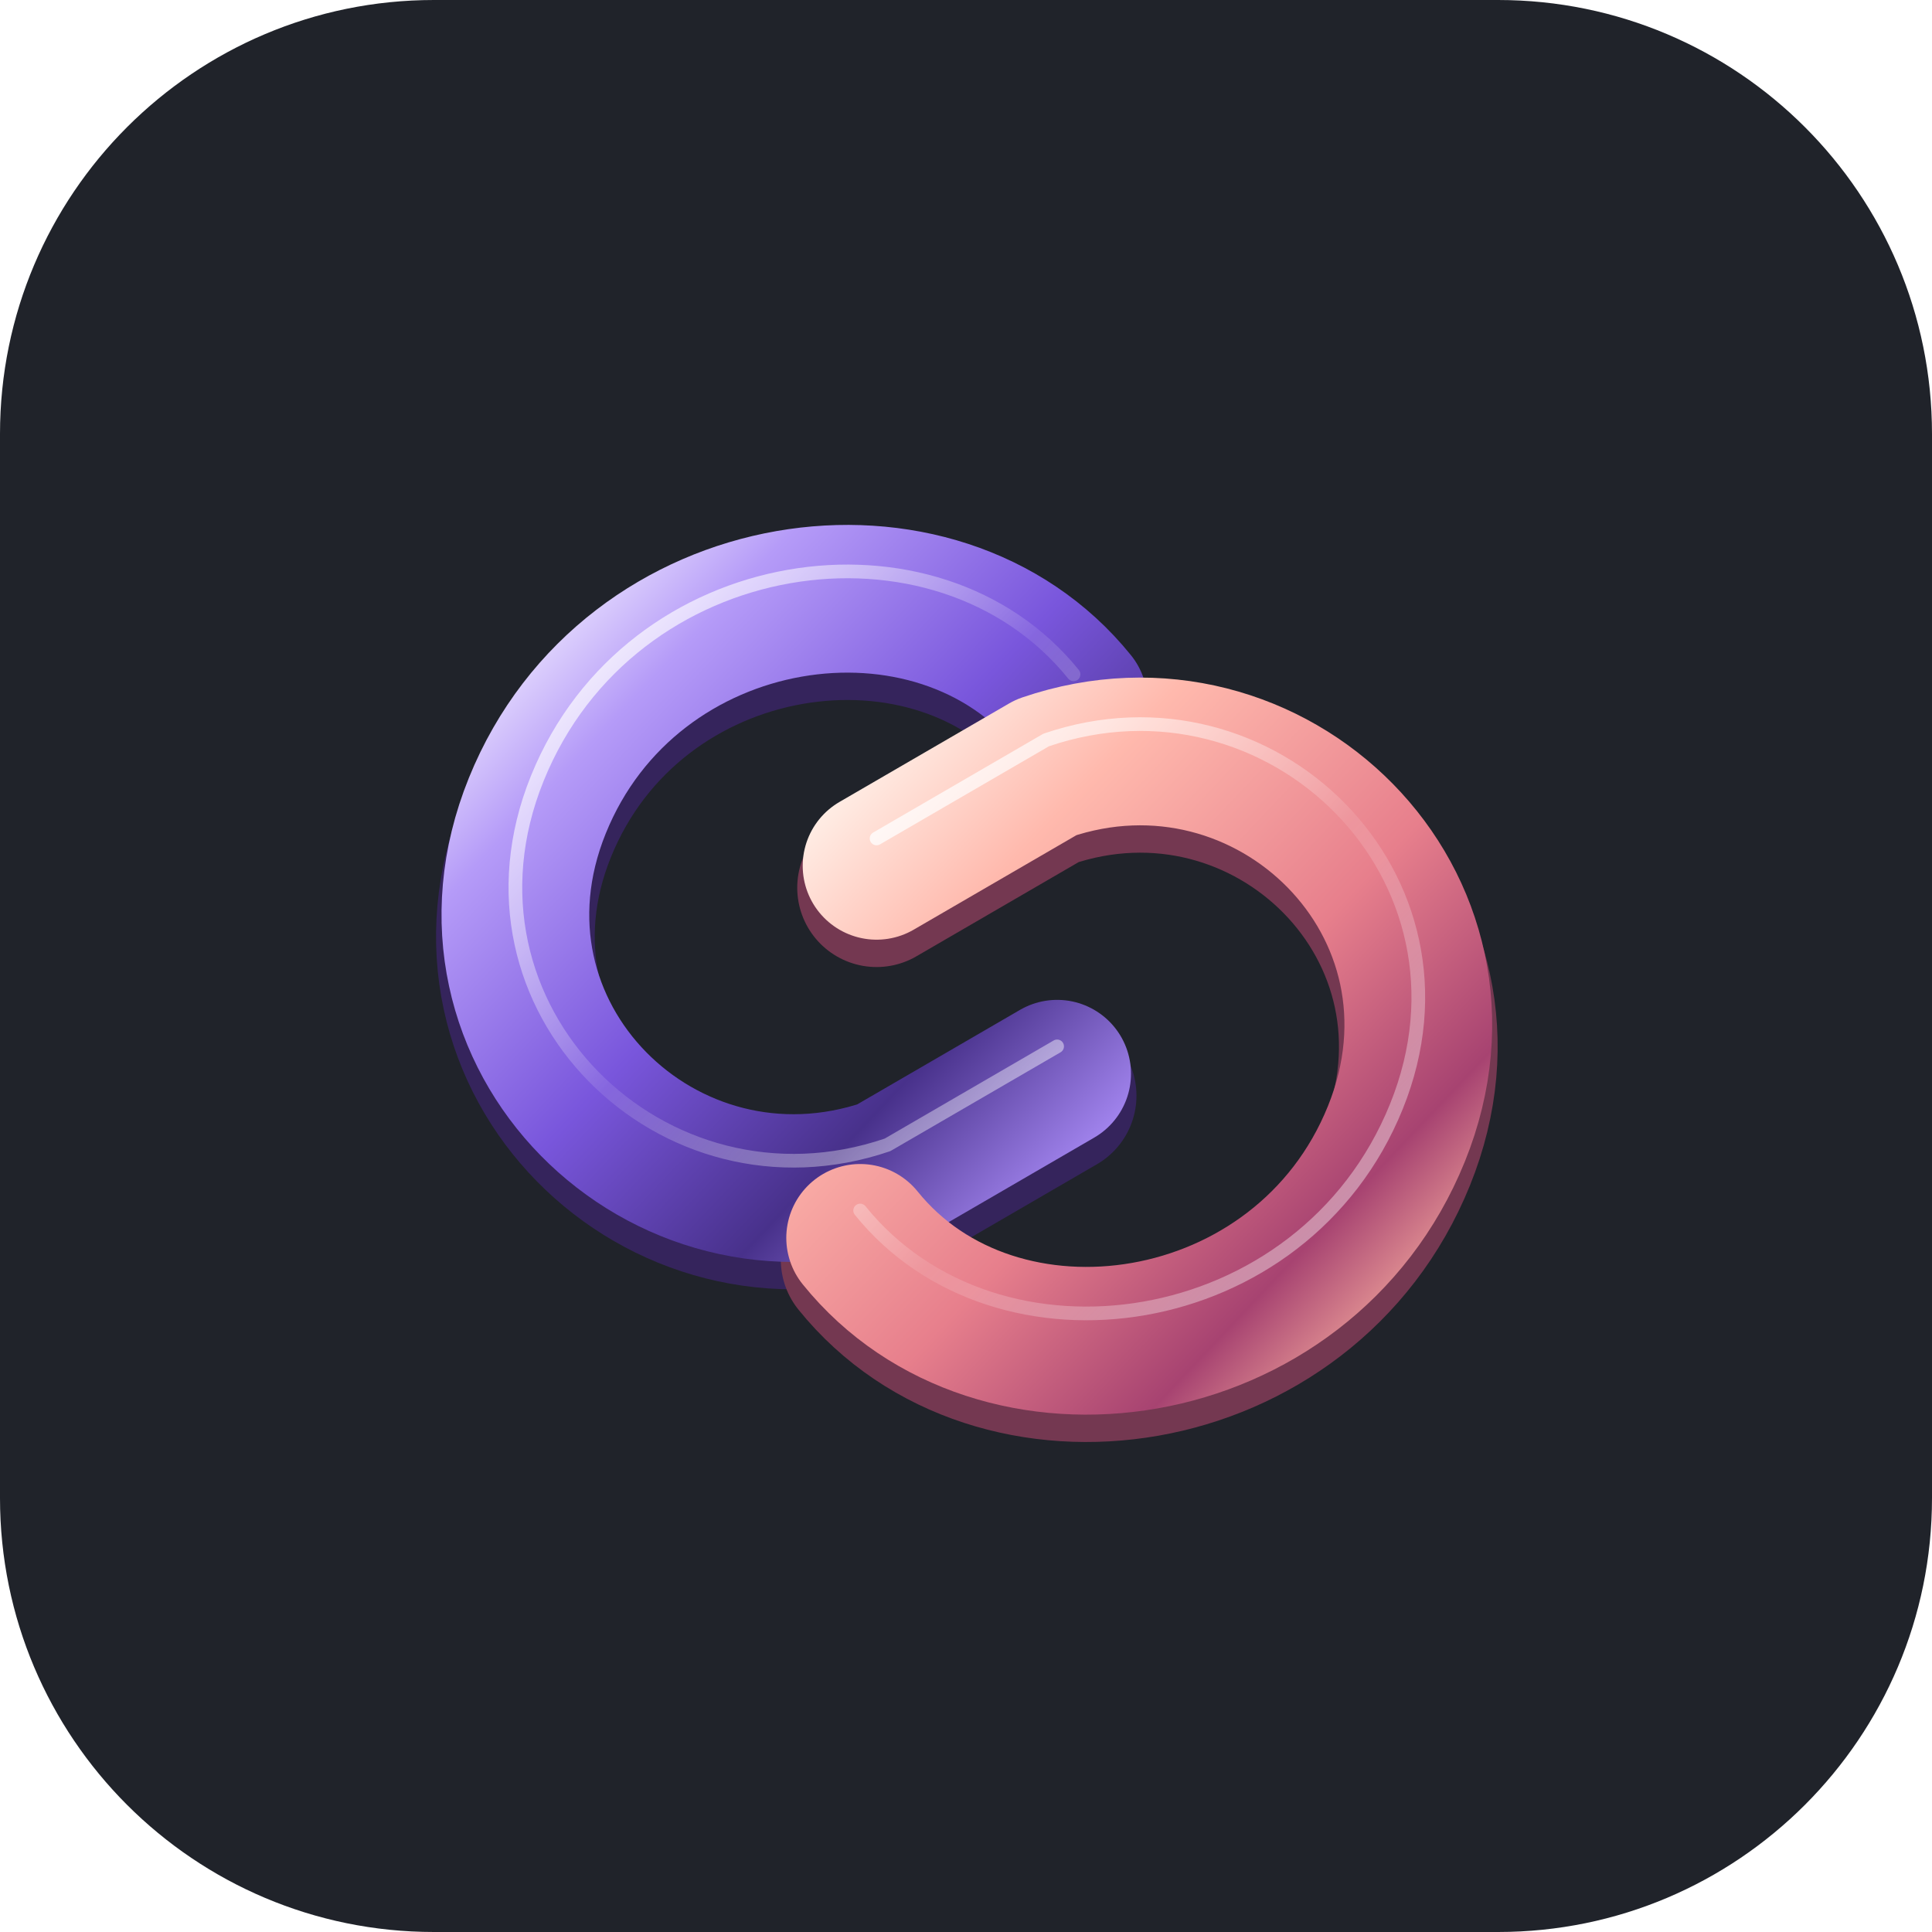
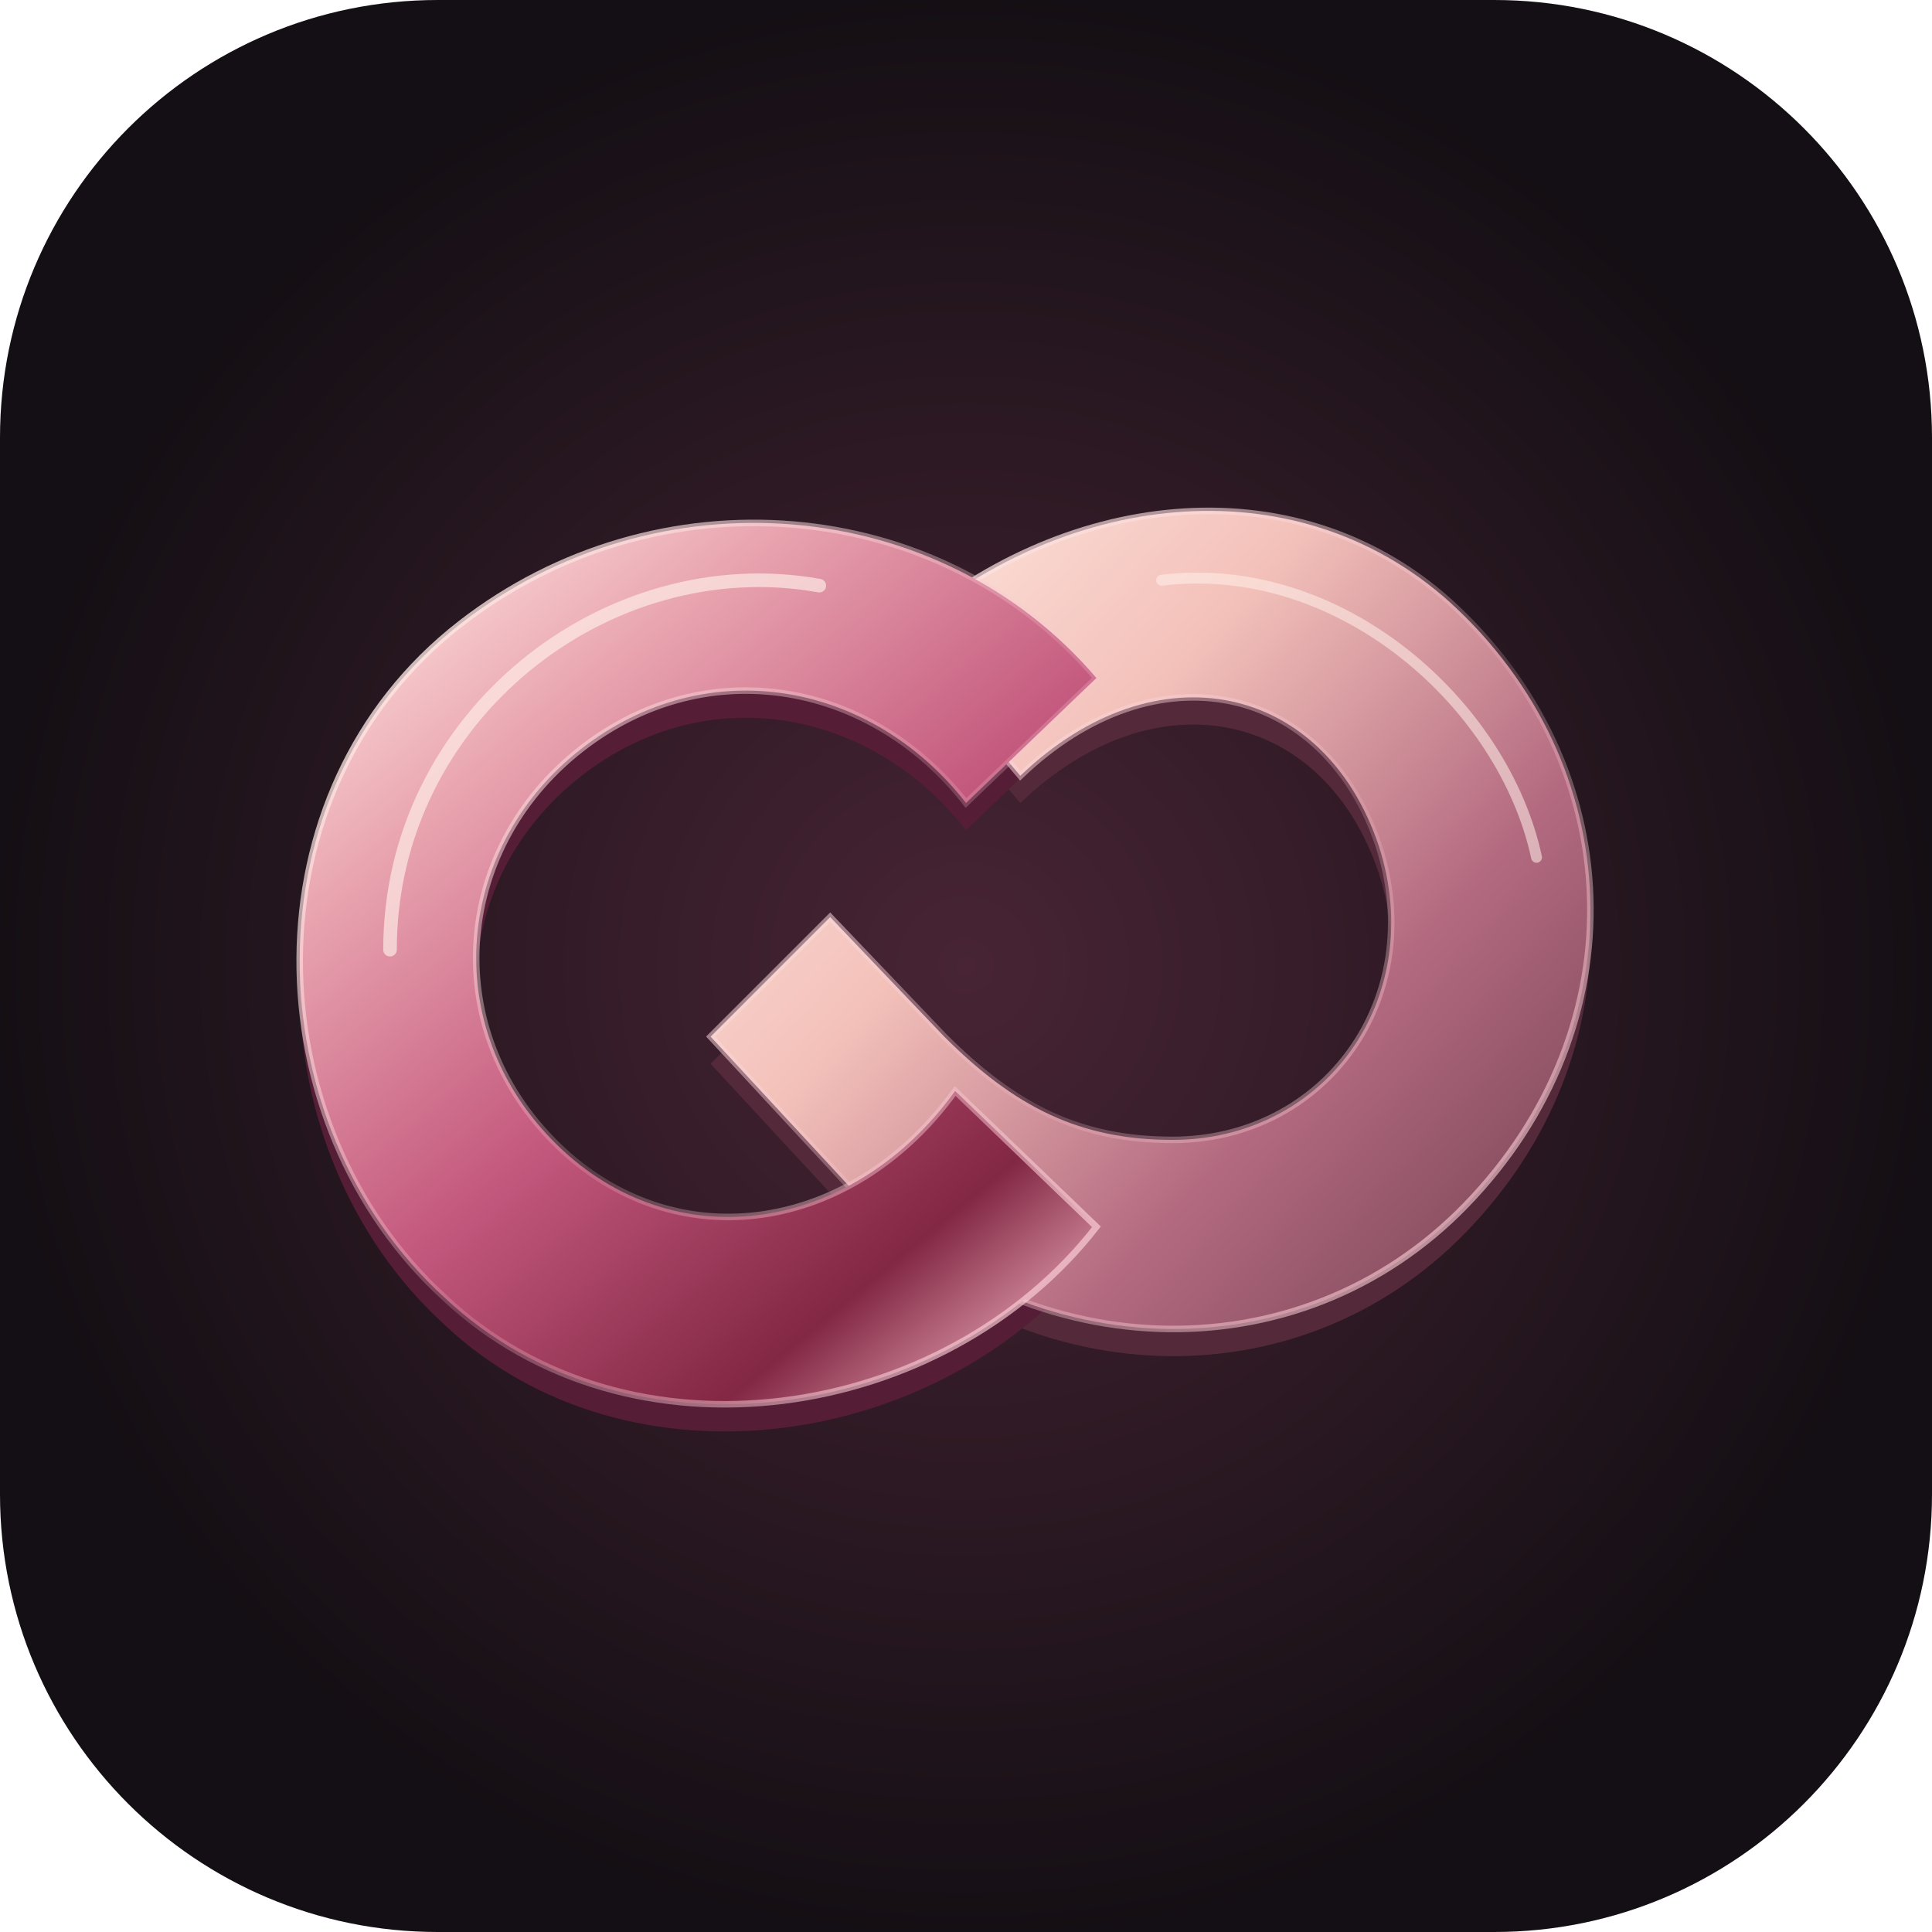
- <svg xmlns="http://www.w3.org/2000/svg" viewBox="0 0 512 512" width="512" height="512">
-   <rect width="512" height="512" rx="115" fill="#20232a" />
-   <g transform="translate(96 112) scale(1.45)">
+ <svg xmlns="http://www.w3.org/2000/svg" viewBox="0 0 512 512" width="512" height="512" role="img" aria-label="CONNECT">
+   <defs>
+     <radialGradient id="back">
+       <stop stop-color="#482434" />
+       <stop offset="1" stop-color="#140F14" />
+     </radialGradient>
+   </defs>
+   <rect width="512" height="512" rx="116" fill="url(#back)" />
+   <g transform="translate(76 112) scale(1.44)">
    <defs>
-       <linearGradient id="ice" x1="0" y1="0" x2="1" y2="1">
-         <stop stop-color="#f4efff" />
-         <stop offset=".19" stop-color="#b59bf8" />
-         <stop offset=".49" stop-color="#7956dc" />
-         <stop offset=".76" stop-color="#48318b" />
-         <stop offset="1" stop-color="#a88af5" />
+       <linearGradient id="petal" x1=".12" y1="0" x2=".86" y2="1">
+         <stop stop-color="#FFE4DF" />
+         <stop offset=".24" stop-color="#E8A3AF" />
+         <stop offset=".54" stop-color="#C4597E" />
+         <stop offset=".84" stop-color="#822744" />
+         <stop offset="1" stop-color="#E4A3B2" />
      </linearGradient>
-       <linearGradient id="rose" x1="0" y1="0" x2="1" y2="1">
-         <stop stop-color="#fff1e9" />
-         <stop offset=".23" stop-color="#ffb9ad" />
-         <stop offset=".56" stop-color="#e77f8c" />
-         <stop offset=".82" stop-color="#a74371" />
-         <stop offset="1" stop-color="#fcb5a2" />
+       <linearGradient id="silk" x1="0" y1=".1" x2="1" y2=".95">
+         <stop stop-color="#FFECE4" />
+         <stop offset=".35" stop-color="#F3C1BA" />
+         <stop offset=".68" stop-color="#B36A80" />
+         <stop offset="1" stop-color="#754252" />
      </linearGradient>
-       <linearGradient id="shine" x1="0" y1="0" x2="1" y2="1">
-         <stop stop-color="#fff" stop-opacity=".94" />
-         <stop offset=".52" stop-color="#fff" stop-opacity=".1" />
-         <stop offset="1" stop-color="#fff" stop-opacity=".55" />
+       <linearGradient id="edge" x1="0" y1="0" x2="1" y2="1">
+         <stop stop-color="#FFF5EC" />
+         <stop offset=".55" stop-color="#F7C3CF" stop-opacity=".2" />
+         <stop offset="1" stop-color="#FFD5DC" stop-opacity=".8" />
      </linearGradient>
    </defs>
-     <g fill="none" stroke-linecap="round" stroke-linejoin="round">
-       <path d="M 130 51 C 105 20 49 28 32 70 C 15 112 55 151 96 137 L 127 119" transform="translate(0 4)" stroke="#35245c" stroke-width="29" />
-       <path d="M 94 81 L 125 63 C 166 49 206 88 189 130 C 172 172 116 180 91 149" transform="translate(0 4)" stroke="#743851" stroke-width="29" />
-       <path d="M 130 51 C 105 20 49 28 32 70 C 15 112 55 151 96 137 L 127 119" stroke="url(#ice)" stroke-width="27" />
-       <path d="M 94 81 L 125 63 C 166 49 206 88 189 130 C 172 172 116 180 91 149" stroke="url(#rose)" stroke-width="27" />
-       <path d="M 130 51 C 105 20 49 28 32 70 C 15 112 55 151 96 137 L 127 119" transform="translate(0 -5)" stroke="url(#shine)" stroke-width="2.5" />
-       <path d="M 94 81 L 125 63 C 166 49 206 88 189 130 C 172 172 116 180 91 149" transform="translate(0 -5)" stroke="url(#shine)" stroke-width="2.5" />
+     <g transform="translate(-16 0)">
+       <path d="M 151 65 C 176 41 207 48 217 78 C 226 106 207 132 179 132 C 162 132 150 126 137 113 L 116 91 L 94 113 L 119 140 C 151 174 202 176 233 144 C 265 111 263 63 230 33 C 201 7 158 13 129 39 Z" fill="#542A3A" transform="translate(0 5)" />
+       <path d="M 165 47 C 136 13 84 9 48 37 C 8 68 10 129 45 161 C 79 193 137 184 165 148 L 139 123 C 121 148 90 154 68 135 C 44 114 46 80 69 61 C 92 42 123 47 141 70 Z" fill="#561D36" transform="translate(0 5)" />
+       <path d="M 151 65 C 176 41 207 48 217 78 C 226 106 207 132 179 132 C 162 132 150 126 137 113 L 116 91 L 94 113 L 119 140 C 151 174 202 176 233 144 C 265 111 263 63 230 33 C 201 7 158 13 129 39 Z" fill="url(#silk)" stroke="url(#edge)" stroke-width="1.2" />
+       <path d="M 165 47 C 136 13 84 9 48 37 C 8 68 10 129 45 161 C 79 193 137 184 165 148 L 139 123 C 121 148 90 154 68 135 C 44 114 46 80 69 61 C 92 42 123 47 141 70 Z" fill="url(#petal)" stroke="url(#edge)" stroke-width="1.2" />
+       <path d="M35 97C35 54 75 23 114 30" fill="none" stroke="#FFF0E9" stroke-opacity=".65" stroke-width="2.5" stroke-linecap="round" />
+       <path d="M177 29C210 25 240 52 246 80" fill="none" stroke="#FFF0E9" stroke-opacity=".55" stroke-width="2" stroke-linecap="round" />
    </g>
  </g>
</svg>
